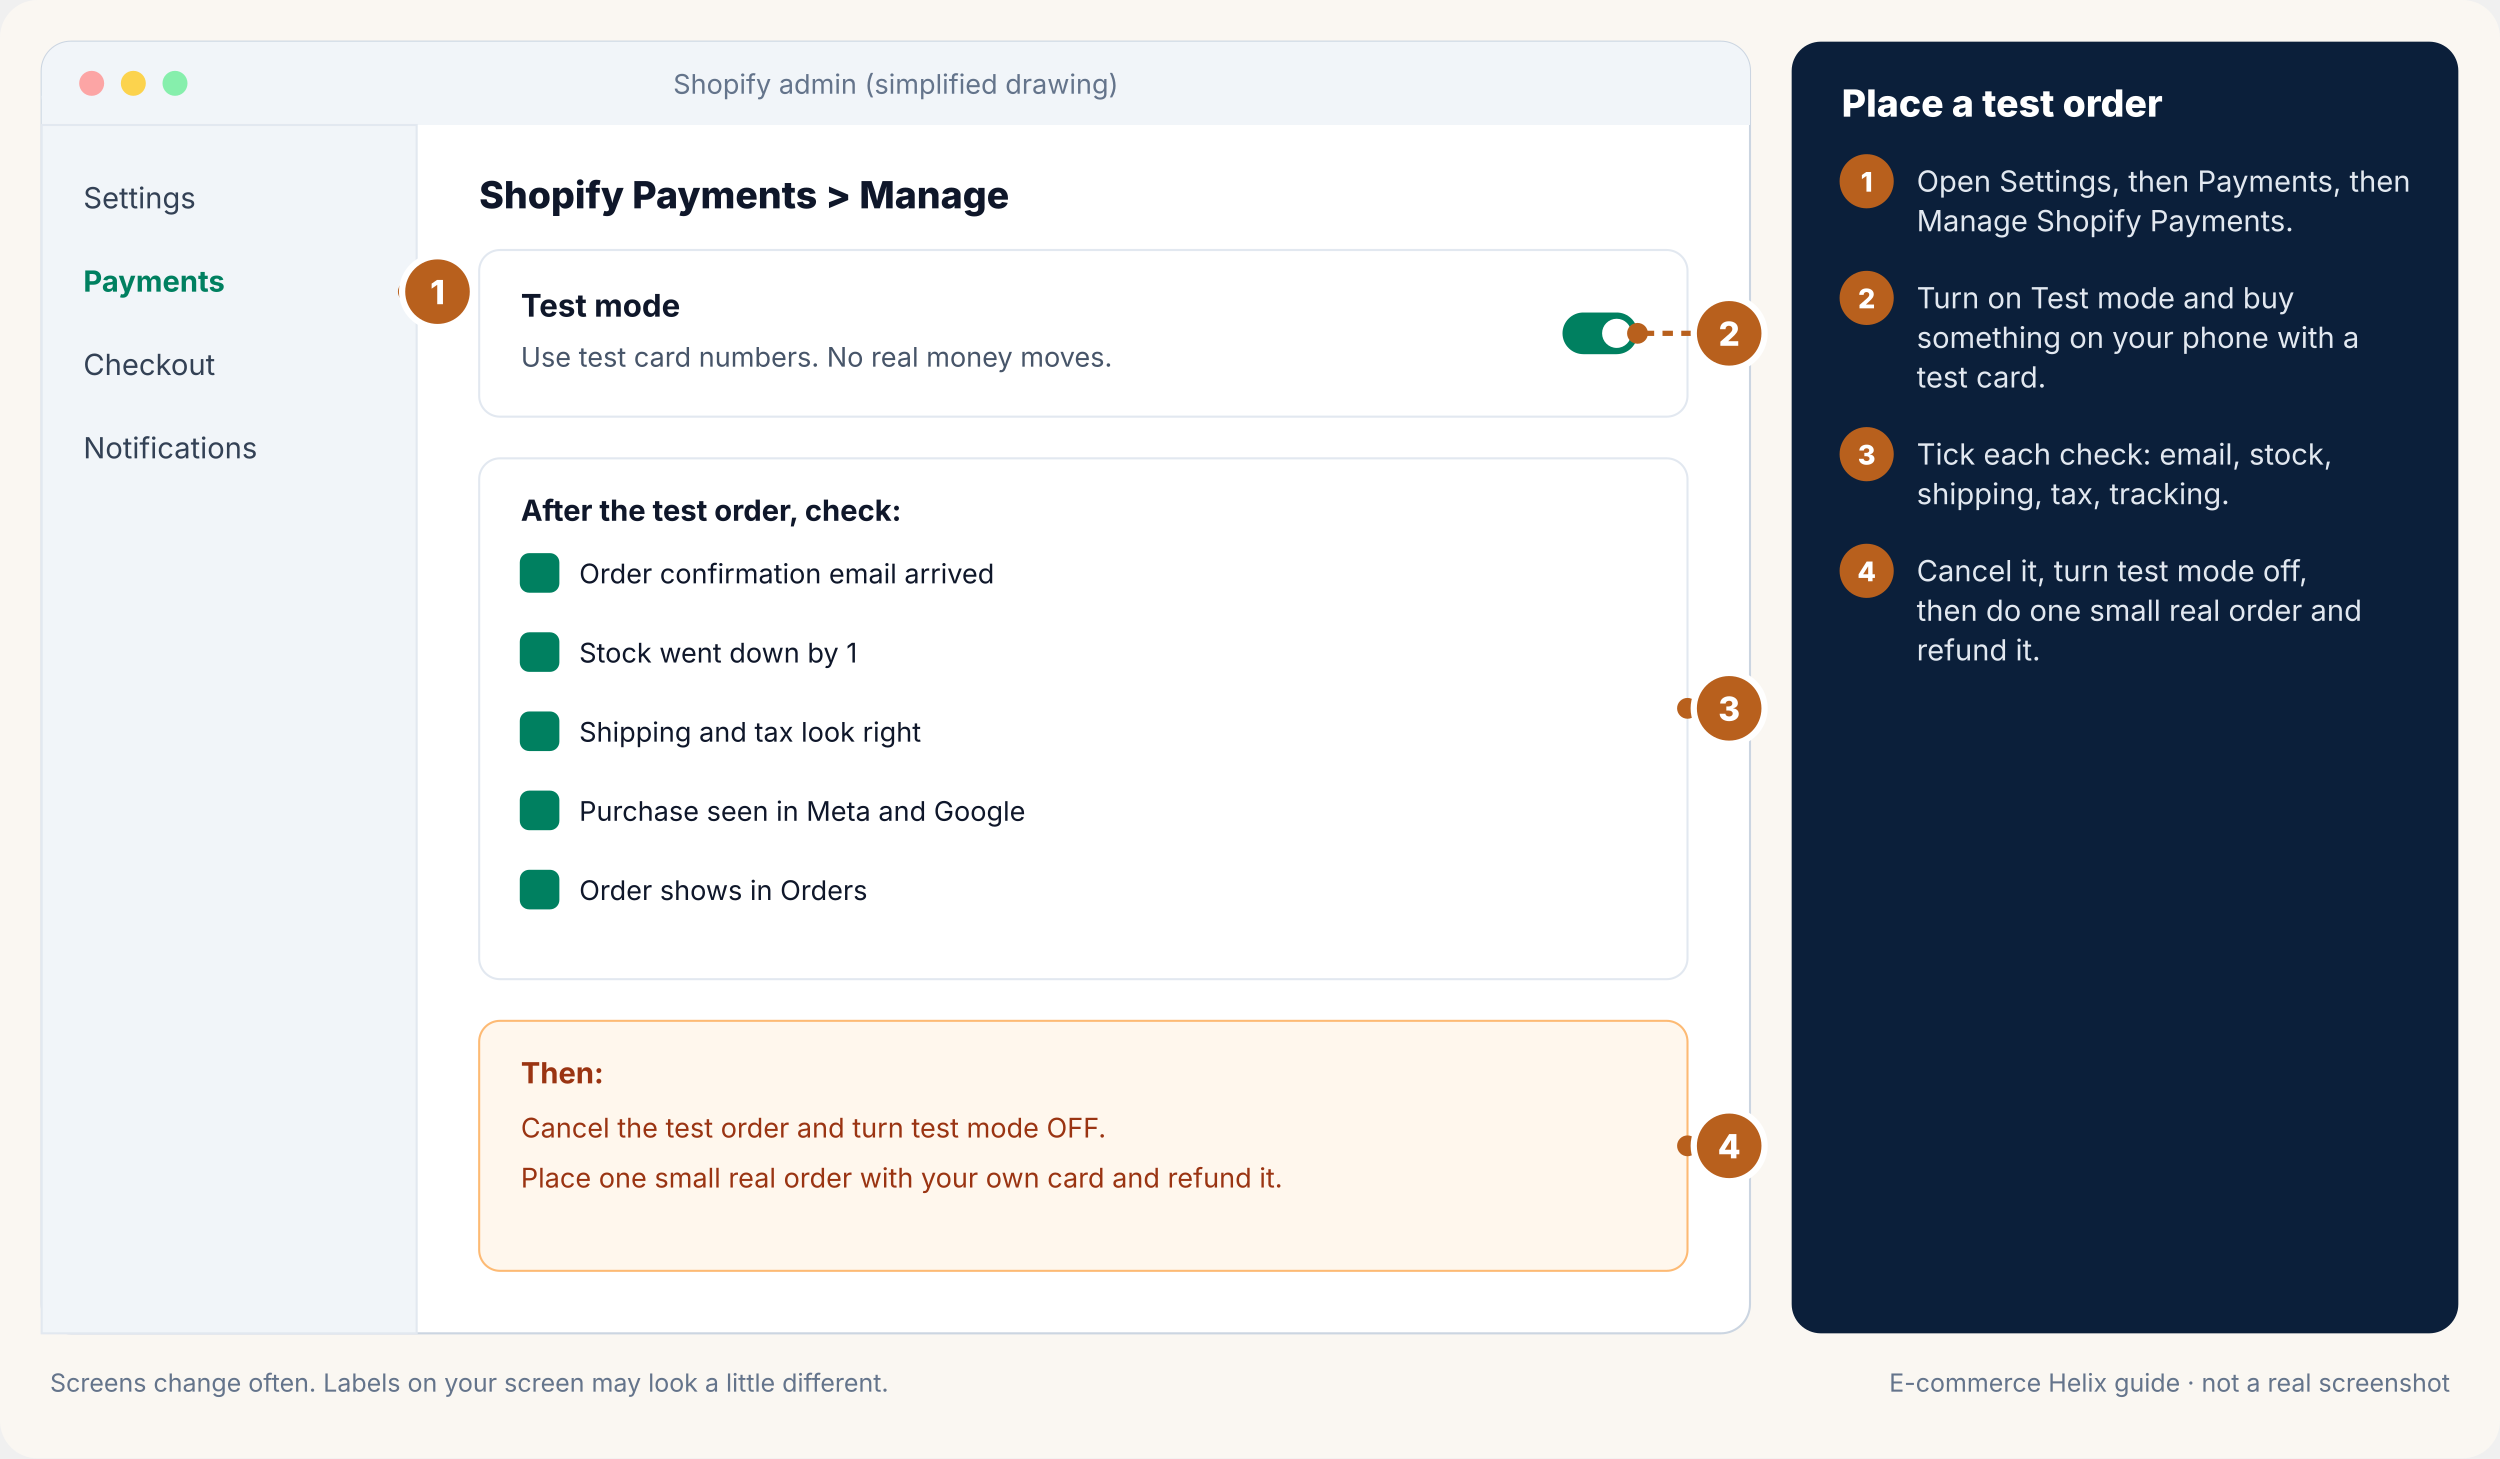
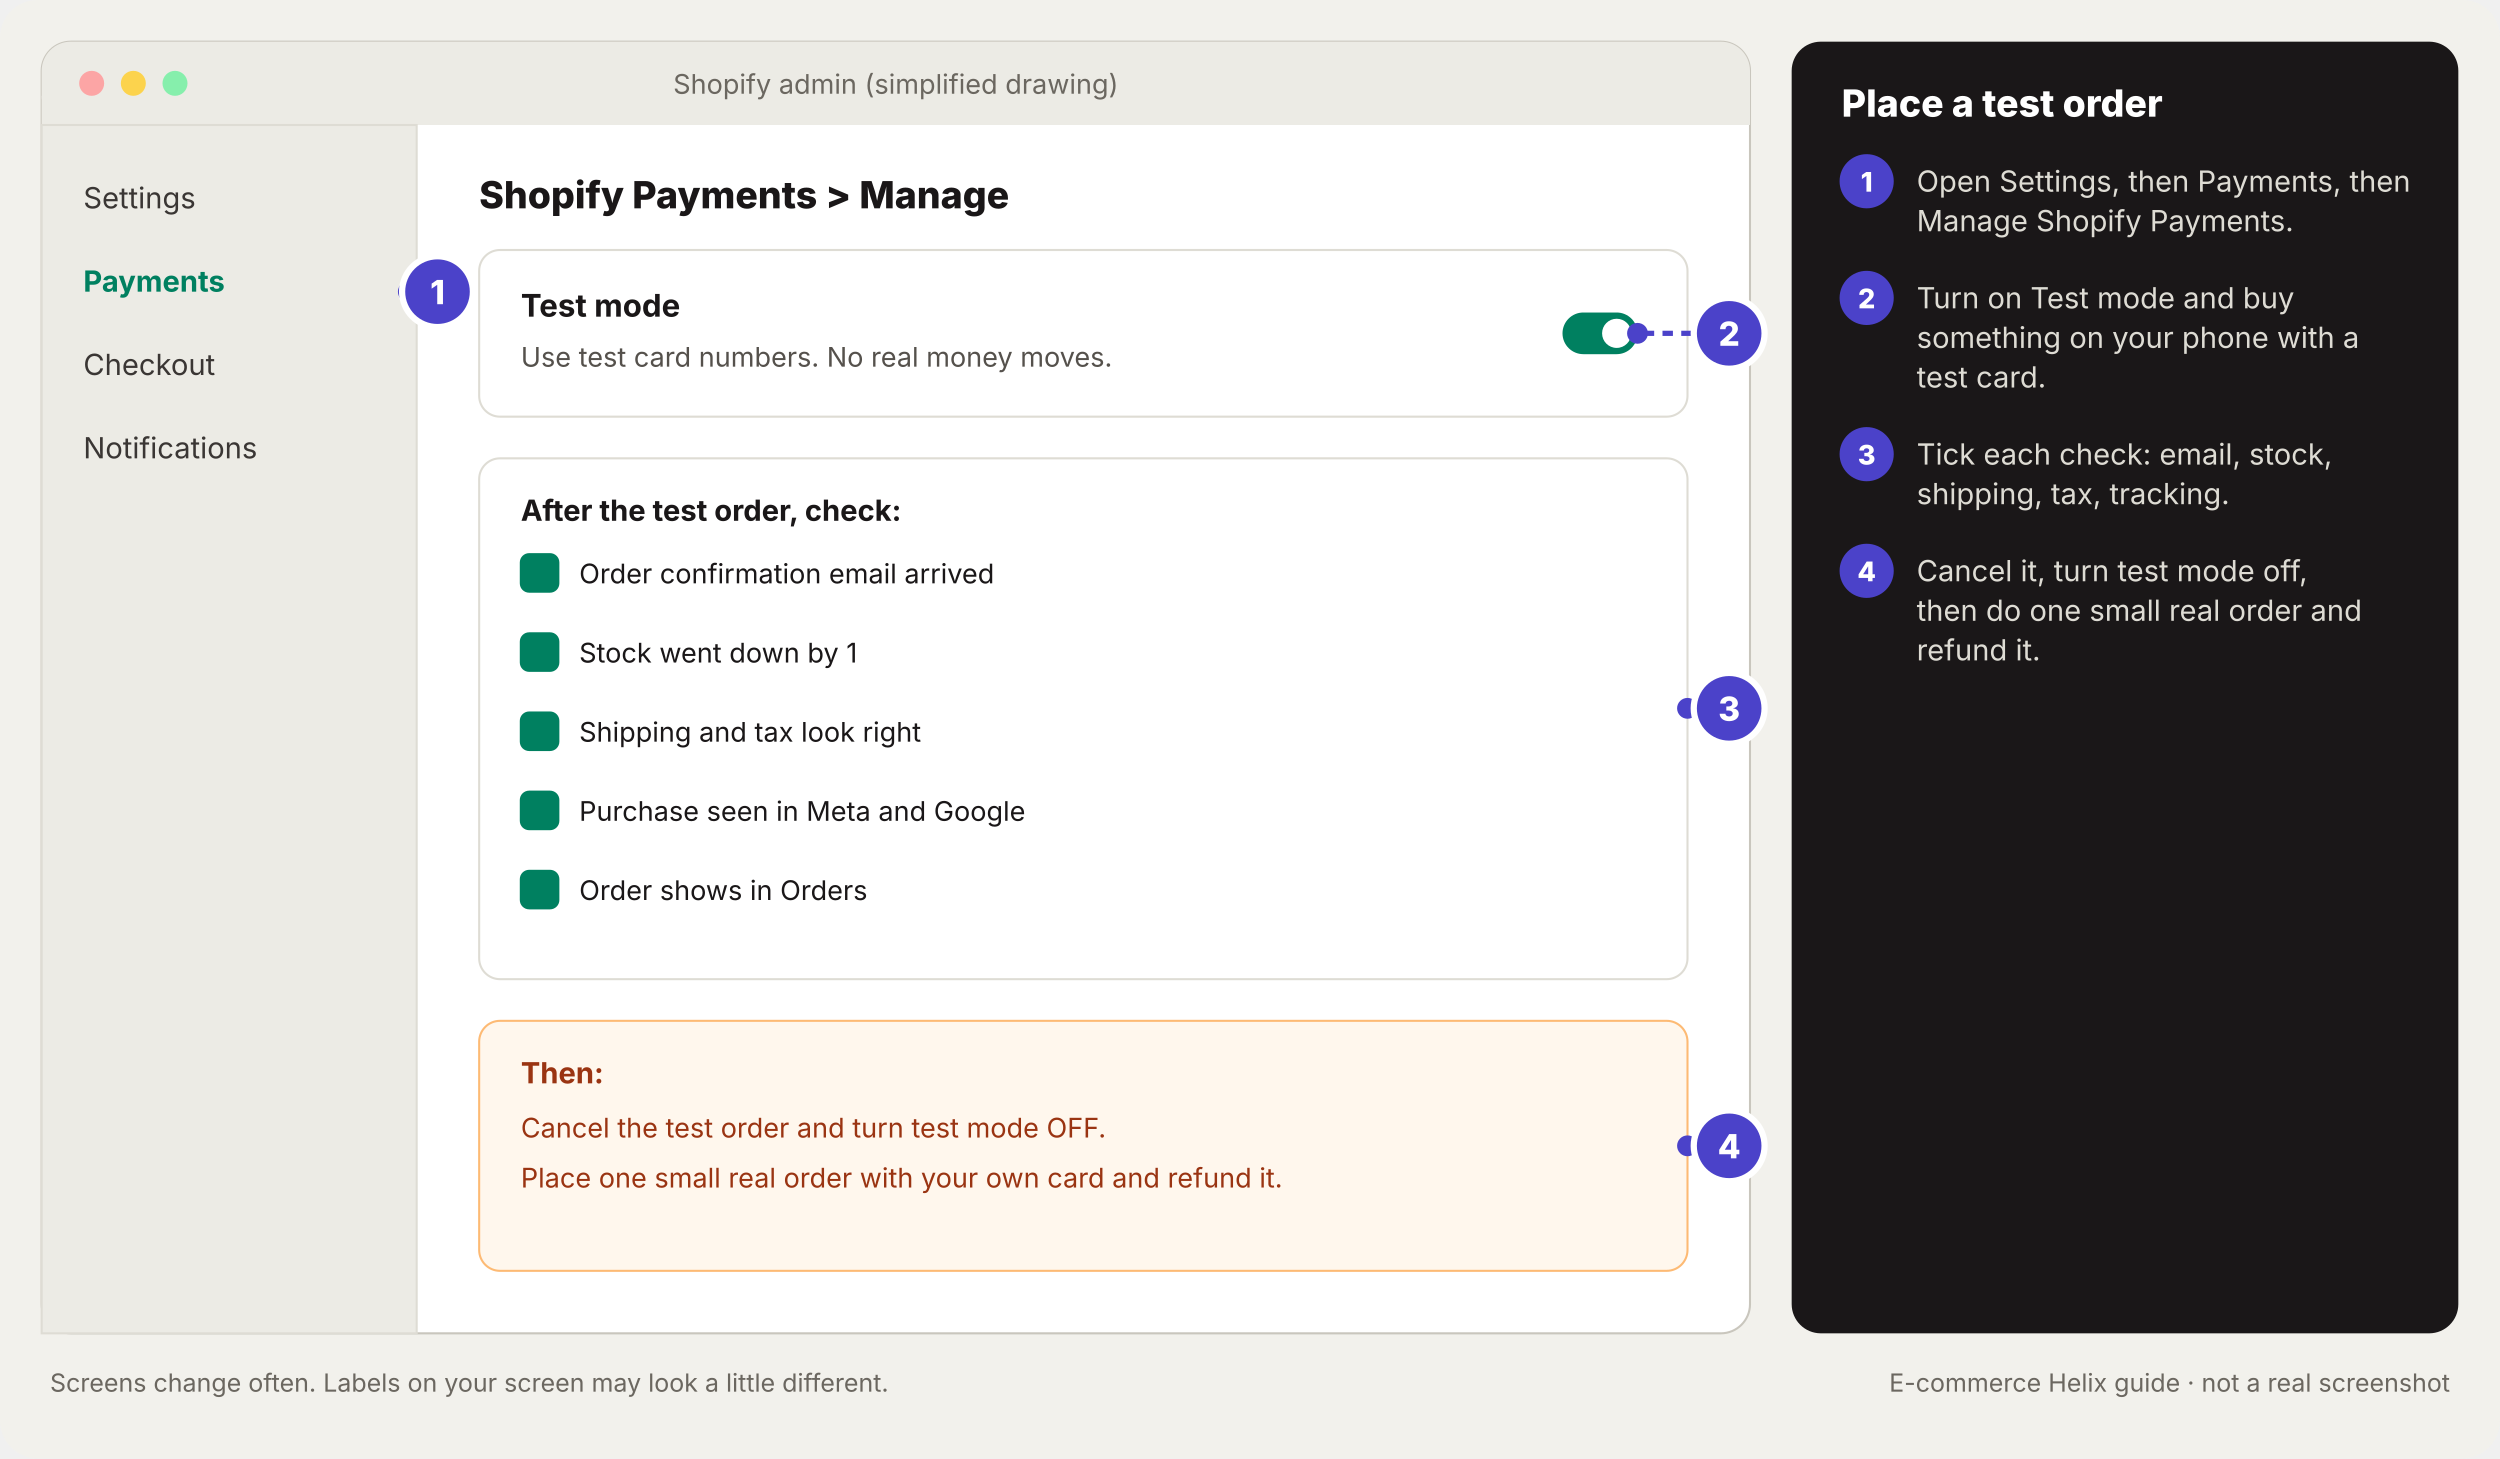
<svg xmlns="http://www.w3.org/2000/svg" viewBox="0 0 1200 700" width="1200" height="700" role="img" aria-label="Place a test order" font-family="Inter, -apple-system, Segoe UI, Roboto, Helvetica, Arial, sans-serif">
-   <rect width="1200" height="700" rx="18" fill="#faf7f2" />
-   <rect x="20" y="20" width="820" height="620" rx="14" fill="#fff" stroke="#cbd5e1" />
-   <rect x="20" y="20" width="820" height="40" rx="14" fill="#f1f5f9" />
-   <rect x="20" y="46" width="820" height="14" fill="#f1f5f9" />
+   <rect width="1200" height="700" rx="18" fill="#F2F1EC" />
+   <rect x="20" y="20" width="820" height="620" rx="14" fill="#fff" stroke="#C9C6BD" />
+   <rect x="20" y="20" width="820" height="40" rx="14" fill="#ECEBE5" />
+   <rect x="20" y="46" width="820" height="14" fill="#ECEBE5" />
  <circle cx="44" cy="40" r="6" fill="#fca5a5" />
  <circle cx="64" cy="40" r="6" fill="#fcd34d" />
  <circle cx="84" cy="40" r="6" fill="#86efac" />
-   <text x="430" y="45" font-size="13" fill="#64748b" text-anchor="middle">Shopify admin (simplified drawing)</text>
-   <rect x="20" y="60" width="180" height="580" rx="0" fill="#f1f5f9" stroke="#e2e8f0" stroke-width="1" />
-   <text x="40" y="100" font-size="14" font-weight="400" fill="#334155" text-anchor="start">Settings</text>
+   <text x="430" y="45" font-size="13" fill="#6B6760" text-anchor="middle">Shopify admin (simplified drawing)</text>
+   <rect x="20" y="60" width="180" height="580" rx="0" fill="#ECEBE5" stroke="#DEDCD4" stroke-width="1" />
+   <text x="40" y="100" font-size="14" font-weight="400" fill="#3A3634" text-anchor="start">Settings</text>
  <text x="40" y="140" font-size="14" font-weight="700" fill="#008060" text-anchor="start">  Payments</text>
-   <text x="40" y="180" font-size="14" font-weight="400" fill="#334155" text-anchor="start">  Checkout</text>
-   <text x="40" y="220" font-size="14" font-weight="400" fill="#334155" text-anchor="start">  Notifications</text>
-   <text x="230" y="100" font-size="18" font-weight="800" fill="#0f172a" text-anchor="start">Shopify Payments &gt; Manage</text>
-   <rect x="230" y="120" width="580" height="80" rx="10" fill="#fff" stroke="#e2e8f0" stroke-width="1" />
-   <text x="250" y="152" font-size="15" font-weight="700" fill="#0f172a" text-anchor="start">Test mode</text>
-   <text x="250" y="176" font-size="13" font-weight="400" fill="#475569" text-anchor="start">Use test card numbers. No real money moves.</text>
+   <text x="40" y="180" font-size="14" font-weight="400" fill="#3A3634" text-anchor="start">  Checkout</text>
+   <text x="40" y="220" font-size="14" font-weight="400" fill="#3A3634" text-anchor="start">  Notifications</text>
+   <text x="230" y="100" font-size="18" font-weight="800" fill="#1A1718" text-anchor="start">Shopify Payments &gt; Manage</text>
+   <rect x="230" y="120" width="580" height="80" rx="10" fill="#fff" stroke="#DEDCD4" stroke-width="1" />
+   <text x="250" y="152" font-size="15" font-weight="700" fill="#1A1718" text-anchor="start">Test mode</text>
+   <text x="250" y="176" font-size="13" font-weight="400" fill="#55514C" text-anchor="start">Use test card numbers. No real money moves.</text>
  <rect x="750" y="150" width="36" height="20" rx="10" fill="#008060" stroke="none" stroke-width="1" />
  <circle cx="776" cy="160" r="7" fill="#fff" />
-   <rect x="230" y="220" width="580" height="250" rx="10" fill="#fff" stroke="#e2e8f0" stroke-width="1" />
-   <text x="250" y="250" font-size="14" font-weight="700" fill="#0f172a" text-anchor="start">After the test order, check:</text>
+   <rect x="230" y="220" width="580" height="250" rx="10" fill="#fff" stroke="#DEDCD4" stroke-width="1" />
+   <text x="250" y="250" font-size="14" font-weight="700" fill="#1A1718" text-anchor="start">After the test order, check:</text>
  <rect x="250" y="266" width="18" height="18" rx="4" fill="#008060" stroke="#008060" stroke-width="1" />
-   <text x="278" y="280" font-size="13" font-weight="400" fill="#0f172a" text-anchor="start">Order confirmation email arrived</text>
+   <text x="278" y="280" font-size="13" font-weight="400" fill="#1A1718" text-anchor="start">Order confirmation email arrived</text>
  <rect x="250" y="304" width="18" height="18" rx="4" fill="#008060" stroke="#008060" stroke-width="1" />
-   <text x="278" y="318" font-size="13" font-weight="400" fill="#0f172a" text-anchor="start">Stock went down by 1</text>
+   <text x="278" y="318" font-size="13" font-weight="400" fill="#1A1718" text-anchor="start">Stock went down by 1</text>
  <rect x="250" y="342" width="18" height="18" rx="4" fill="#008060" stroke="#008060" stroke-width="1" />
-   <text x="278" y="356" font-size="13" font-weight="400" fill="#0f172a" text-anchor="start">Shipping and tax look right</text>
+   <text x="278" y="356" font-size="13" font-weight="400" fill="#1A1718" text-anchor="start">Shipping and tax look right</text>
  <rect x="250" y="380" width="18" height="18" rx="4" fill="#008060" stroke="#008060" stroke-width="1" />
-   <text x="278" y="394" font-size="13" font-weight="400" fill="#0f172a" text-anchor="start">Purchase seen in Meta and Google</text>
+   <text x="278" y="394" font-size="13" font-weight="400" fill="#1A1718" text-anchor="start">Purchase seen in Meta and Google</text>
  <rect x="250" y="418" width="18" height="18" rx="4" fill="#008060" stroke="#008060" stroke-width="1" />
-   <text x="278" y="432" font-size="13" font-weight="400" fill="#0f172a" text-anchor="start">Order shows in Orders</text>
+   <text x="278" y="432" font-size="13" font-weight="400" fill="#1A1718" text-anchor="start">Order shows in Orders</text>
  <rect x="230" y="490" width="580" height="120" rx="10" fill="#fff7ed" stroke="#fdba74" stroke-width="1" />
  <text x="250" y="520" font-size="14" font-weight="700" fill="#9a3412" text-anchor="start">Then:</text>
  <text x="250" y="546" font-size="13" font-weight="400" fill="#9a3412" text-anchor="start">Cancel the test order and turn test mode OFF.</text>
  <text x="250" y="570" font-size="13" font-weight="400" fill="#9a3412" text-anchor="start">Place one small real order with your own card and refund it.</text>
-   <line x1="210" y1="140" x2="196" y2="140" stroke="#b8601d" stroke-width="2.5" stroke-dasharray="5 4" />
-   <circle cx="196" cy="140" r="5" fill="#b8601d" />
-   <circle cx="210" cy="140" r="17" fill="#b8601d" stroke="#fff" stroke-width="3" />
+   <line x1="210" y1="140" x2="196" y2="140" stroke="#4B42C9" stroke-width="2.5" stroke-dasharray="5 4" />
+   <circle cx="196" cy="140" r="5" fill="#4B42C9" />
+   <circle cx="210" cy="140" r="17" fill="#4B42C9" stroke="#fff" stroke-width="3" />
  <text x="210" y="146" font-size="16" font-weight="800" fill="#fff" text-anchor="middle">1</text>
-   <line x1="830" y1="160" x2="786" y2="160" stroke="#b8601d" stroke-width="2.5" stroke-dasharray="5 4" />
-   <circle cx="786" cy="160" r="5" fill="#b8601d" />
-   <circle cx="830" cy="160" r="17" fill="#b8601d" stroke="#fff" stroke-width="3" />
+   <line x1="830" y1="160" x2="786" y2="160" stroke="#4B42C9" stroke-width="2.5" stroke-dasharray="5 4" />
+   <circle cx="786" cy="160" r="5" fill="#4B42C9" />
+   <circle cx="830" cy="160" r="17" fill="#4B42C9" stroke="#fff" stroke-width="3" />
  <text x="830" y="166" font-size="16" font-weight="800" fill="#fff" text-anchor="middle">2</text>
-   <line x1="830" y1="340" x2="810" y2="340" stroke="#b8601d" stroke-width="2.5" stroke-dasharray="5 4" />
-   <circle cx="810" cy="340" r="5" fill="#b8601d" />
-   <circle cx="830" cy="340" r="17" fill="#b8601d" stroke="#fff" stroke-width="3" />
+   <line x1="830" y1="340" x2="810" y2="340" stroke="#4B42C9" stroke-width="2.5" stroke-dasharray="5 4" />
+   <circle cx="810" cy="340" r="5" fill="#4B42C9" />
+   <circle cx="830" cy="340" r="17" fill="#4B42C9" stroke="#fff" stroke-width="3" />
  <text x="830" y="346" font-size="16" font-weight="800" fill="#fff" text-anchor="middle">3</text>
-   <line x1="830" y1="550" x2="810" y2="550" stroke="#b8601d" stroke-width="2.5" stroke-dasharray="5 4" />
-   <circle cx="810" cy="550" r="5" fill="#b8601d" />
-   <circle cx="830" cy="550" r="17" fill="#b8601d" stroke="#fff" stroke-width="3" />
+   <line x1="830" y1="550" x2="810" y2="550" stroke="#4B42C9" stroke-width="2.5" stroke-dasharray="5 4" />
+   <circle cx="810" cy="550" r="5" fill="#4B42C9" />
+   <circle cx="830" cy="550" r="17" fill="#4B42C9" stroke="#fff" stroke-width="3" />
  <text x="830" y="556" font-size="16" font-weight="800" fill="#fff" text-anchor="middle">4</text>
-   <rect x="860" y="20" width="320" height="620" rx="14" fill="#0b1f3a" />
+   <rect x="860" y="20" width="320" height="620" rx="14" fill="#1A1718" />
  <text x="884" y="56" font-size="18" font-weight="800" fill="#fff">Place a test order</text>
-   <circle cx="896" cy="87" r="13" fill="#b8601d" />
+   <circle cx="896" cy="87" r="13" fill="#4B42C9" />
  <text x="896" y="92" font-size="13" font-weight="800" fill="#fff" text-anchor="middle">1</text>
-   <text x="920" y="92" font-size="14" fill="#e2e8f0">Open Settings, then Payments, then</text>
-   <text x="920" y="111" font-size="14" fill="#e2e8f0">Manage Shopify Payments.</text>
-   <circle cx="896" cy="143" r="13" fill="#b8601d" />
+   <text x="920" y="92" font-size="14" fill="#DEDCD4">Open Settings, then Payments, then</text>
+   <text x="920" y="111" font-size="14" fill="#DEDCD4">Manage Shopify Payments.</text>
+   <circle cx="896" cy="143" r="13" fill="#4B42C9" />
  <text x="896" y="148" font-size="13" font-weight="800" fill="#fff" text-anchor="middle">2</text>
-   <text x="920" y="148" font-size="14" fill="#e2e8f0">Turn on Test mode and buy</text>
-   <text x="920" y="167" font-size="14" fill="#e2e8f0">something on your phone with a</text>
-   <text x="920" y="186" font-size="14" fill="#e2e8f0">test card.</text>
-   <circle cx="896" cy="218" r="13" fill="#b8601d" />
+   <text x="920" y="148" font-size="14" fill="#DEDCD4">Turn on Test mode and buy</text>
+   <text x="920" y="167" font-size="14" fill="#DEDCD4">something on your phone with a</text>
+   <text x="920" y="186" font-size="14" fill="#DEDCD4">test card.</text>
+   <circle cx="896" cy="218" r="13" fill="#4B42C9" />
  <text x="896" y="223" font-size="13" font-weight="800" fill="#fff" text-anchor="middle">3</text>
-   <text x="920" y="223" font-size="14" fill="#e2e8f0">Tick each check: email, stock,</text>
-   <text x="920" y="242" font-size="14" fill="#e2e8f0">shipping, tax, tracking.</text>
-   <circle cx="896" cy="274" r="13" fill="#b8601d" />
+   <text x="920" y="223" font-size="14" fill="#DEDCD4">Tick each check: email, stock,</text>
+   <text x="920" y="242" font-size="14" fill="#DEDCD4">shipping, tax, tracking.</text>
+   <circle cx="896" cy="274" r="13" fill="#4B42C9" />
  <text x="896" y="279" font-size="13" font-weight="800" fill="#fff" text-anchor="middle">4</text>
-   <text x="920" y="279" font-size="14" fill="#e2e8f0">Cancel it, turn test mode off,</text>
-   <text x="920" y="298" font-size="14" fill="#e2e8f0">then do one small real order and</text>
-   <text x="920" y="317" font-size="14" fill="#e2e8f0">refund it.</text>
-   <text x="24" y="668" font-size="12" fill="#64748b">Screens change often. Labels on your screen may look a little different.</text>
-   <text x="1176" y="668" font-size="12" fill="#64748b" text-anchor="end">E-commerce Helix guide · not a real screenshot</text>
+   <text x="920" y="279" font-size="14" fill="#DEDCD4">Cancel it, turn test mode off,</text>
+   <text x="920" y="298" font-size="14" fill="#DEDCD4">then do one small real order and</text>
+   <text x="920" y="317" font-size="14" fill="#DEDCD4">refund it.</text>
+   <text x="24" y="668" font-size="12" fill="#6B6760">Screens change often. Labels on your screen may look a little different.</text>
+   <text x="1176" y="668" font-size="12" fill="#6B6760" text-anchor="end">E-commerce Helix guide · not a real screenshot</text>
</svg>
